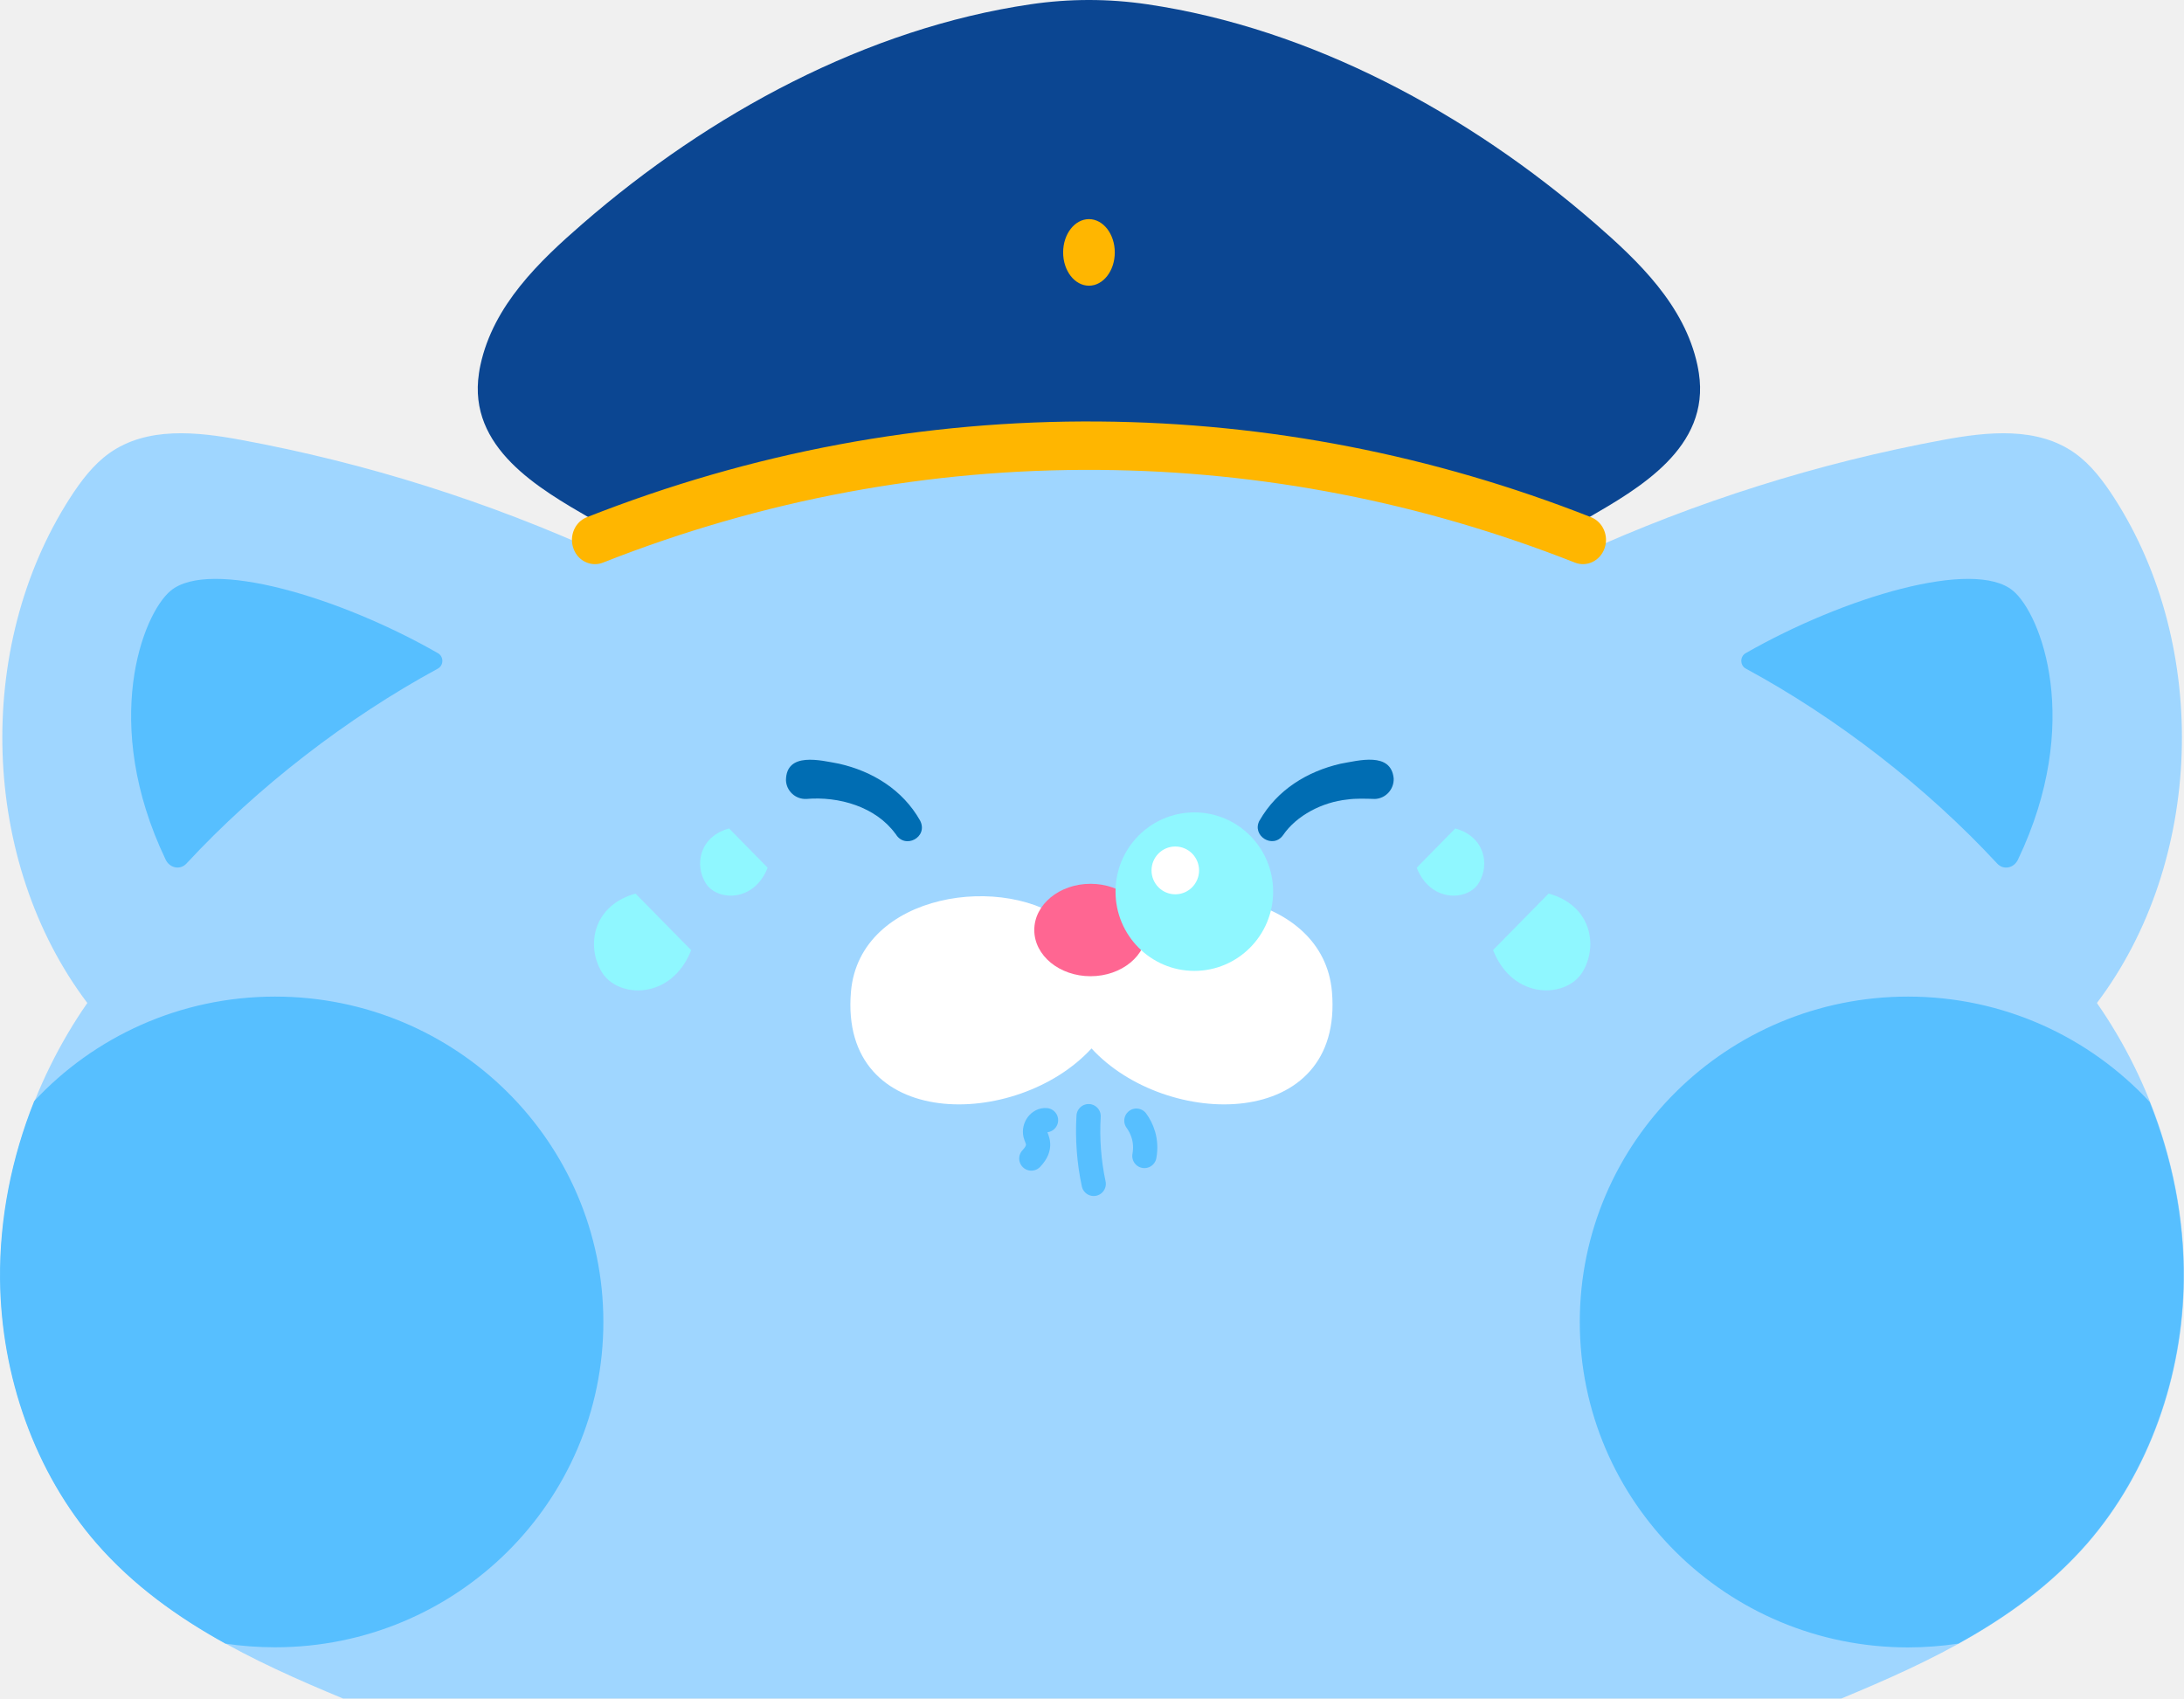
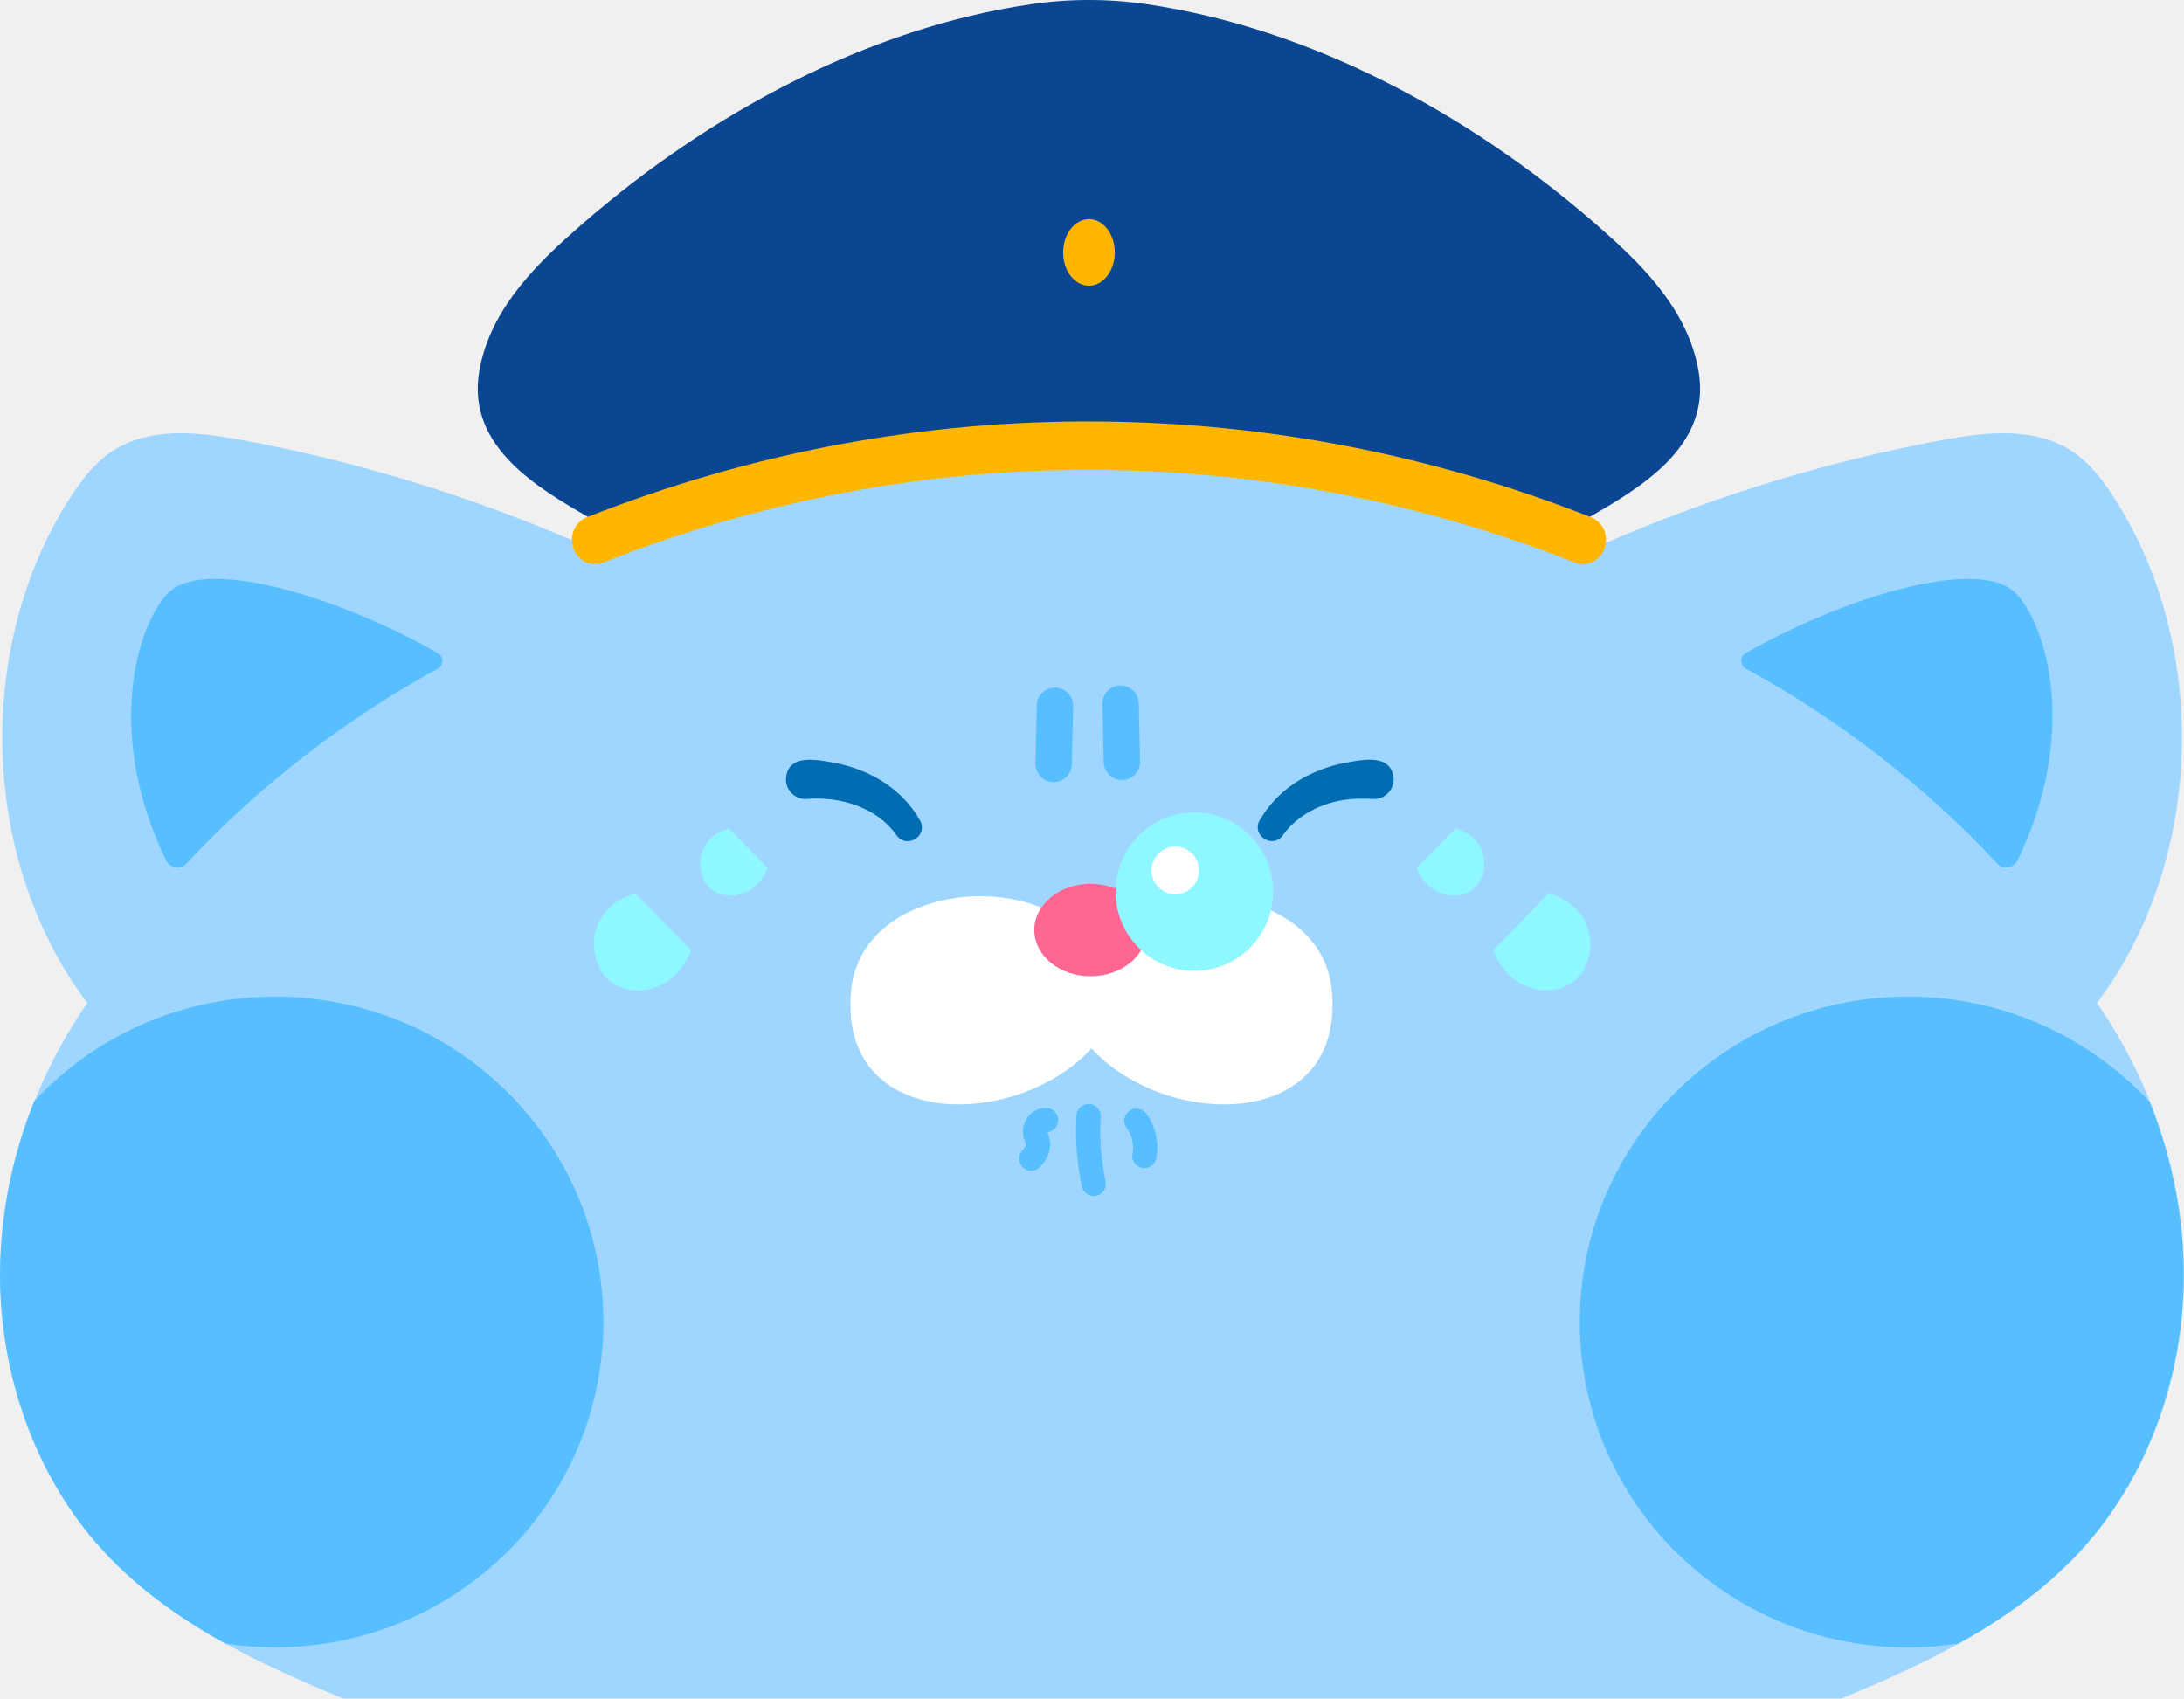
<svg xmlns="http://www.w3.org/2000/svg" width="180" height="140" viewBox="0 0 180 140" fill="none">
  <path d="M151.758 140.001C159.203 136.916 166.657 133.399 172.034 127.229C177.14 121.36 179.928 113.401 179.998 105.452C180.078 97.313 177.39 89.233 172.823 82.671C181.627 71.014 182.167 53.348 174.252 41.047C173.353 39.651 172.334 38.294 171.004 37.349C167.907 35.149 163.809 35.581 160.122 36.264C149.859 38.163 139.806 41.329 130.243 45.69C117.681 39.872 105.15 37.239 90.01 37.591C75.58 37.711 62.339 39.872 49.778 45.69C40.214 41.329 30.171 38.163 19.898 36.264C16.211 35.581 12.114 35.149 9.016 37.349C7.687 38.294 6.667 39.651 5.768 41.047C-2.146 53.348 -1.607 71.014 7.197 82.671C2.64 89.233 -0.048 97.313 0.032 105.452C0.112 113.401 2.89 121.37 7.997 127.229C13.373 133.399 20.828 136.916 28.273 140.001" fill="#9FD6FF" />
  <path d="M165.908 48.693C168.206 50.602 171.704 59.586 166.317 70.851C165.988 71.555 165.118 71.746 164.599 71.173C158.733 64.842 151.358 59.154 143.893 55.114C143.393 54.853 143.393 54.109 143.873 53.838C151.957 49.215 162.69 46.01 165.908 48.693Z" fill="#57BFFF" />
  <path d="M36.097 53.84C36.586 54.121 36.576 54.855 36.077 55.116C28.612 59.166 21.227 64.853 15.371 71.174C14.851 71.737 13.982 71.556 13.652 70.853C8.266 59.588 11.763 50.604 14.062 48.694C17.279 46.011 28.012 49.207 36.097 53.84Z" fill="#57BFFF" />
  <path d="M49.728 108.966C49.728 94.153 37.616 82.144 22.676 82.144C14.822 82.144 7.756 85.461 2.82 90.757C0.961 95.399 -0.048 100.414 0.002 105.448C0.082 113.397 2.86 121.366 7.966 127.225C10.974 130.672 14.632 133.295 18.579 135.475C19.918 135.676 21.287 135.777 22.676 135.777C37.616 135.777 49.728 123.768 49.728 108.956V108.966Z" fill="#57BFFF" />
  <path d="M130.202 108.966C130.202 123.778 142.314 135.787 157.254 135.787C158.663 135.787 160.052 135.676 161.401 135.475C165.338 133.295 168.995 130.672 172.003 127.225C177.11 121.356 179.898 113.397 179.968 105.448C180.018 100.434 179.019 95.45 177.17 90.827C172.223 85.491 165.138 82.144 157.254 82.144C142.314 82.144 130.202 94.153 130.202 108.966Z" fill="#57BFFF" />
  <path d="M130.822 42.721C135.059 40.269 140.965 36.913 140.016 30.753C139.986 30.532 139.936 30.311 139.896 30.09C138.836 25.145 135.009 21.508 131.501 18.453C120.969 9.298 107.998 2.334 94.557 0.354C91.369 -0.118 88.121 -0.118 84.933 0.354C71.493 2.334 58.532 9.298 47.989 18.463C44.471 21.518 40.654 25.155 39.594 30.1C39.545 30.321 39.505 30.542 39.475 30.763C38.535 36.923 44.441 40.279 48.668 42.731C57.812 39.254 72.472 34.993 90.819 35.164C108.077 35.325 121.918 39.345 130.822 42.731V42.721Z" fill="#0B4692" />
  <path d="M49.038 46.5C48.269 46.5 47.539 46.007 47.26 45.203C46.89 44.168 47.39 43.013 48.369 42.631C61.93 37.285 76.13 34.622 90.61 34.742C104.49 34.853 118.121 37.506 131.132 42.631C132.111 43.023 132.611 44.168 132.241 45.203C131.872 46.238 130.772 46.761 129.793 46.369C117.202 41.405 104.011 38.832 90.58 38.732C76.579 38.621 62.829 41.194 49.708 46.369C49.488 46.459 49.258 46.5 49.038 46.5Z" fill="#FFB600" />
  <path d="M89.75 23.549C90.925 23.549 91.878 22.321 91.878 20.806C91.878 19.291 90.925 18.062 89.75 18.062C88.574 18.062 87.621 19.291 87.621 20.806C87.621 22.321 88.574 23.549 89.75 23.549Z" fill="#FFB600" />
  <path d="M91.809 76.186C90.759 77.081 89.16 77.081 88.111 76.186C82.995 71.865 70.843 73.523 70.134 81.744C69.144 93.29 83.814 93.119 89.96 86.416C96.106 93.119 110.766 93.29 109.776 81.744C109.077 73.523 96.915 71.865 91.809 76.186Z" fill="white" />
  <path d="M89.88 80.465C92.441 80.465 94.517 78.76 94.517 76.656C94.517 74.553 92.441 72.848 89.88 72.848C87.319 72.848 85.243 74.553 85.243 76.656C85.243 78.76 87.319 80.465 89.88 80.465Z" fill="#FF6692" />
  <path d="M103.81 67.633C105.259 65.1 107.738 63.583 110.486 62.95C111.975 62.688 114.643 61.945 114.863 64.156C114.903 65.05 114.213 65.814 113.324 65.854C112.554 65.834 111.775 65.794 111.015 65.904C109.007 66.115 106.868 67.191 105.739 68.849C104.9 70.004 103.131 68.879 103.81 67.623V67.633Z" fill="#006DB3" />
  <path d="M73.801 68.727C72.182 66.496 69.134 65.622 66.456 65.853C65.567 65.893 64.807 65.2 64.777 64.306C64.807 61.944 67.625 62.668 69.154 62.949C71.902 63.572 74.391 65.089 75.83 67.632C76.539 68.999 74.571 70.054 73.811 68.727H73.801Z" fill="#006DB3" />
  <path d="M98.434 80.025C102.021 80.025 104.93 77.1 104.93 73.493C104.93 69.885 102.021 66.961 98.434 66.961C94.847 66.961 91.939 69.885 91.939 73.493C91.939 77.1 94.847 80.025 98.434 80.025Z" fill="#8FF7FF" />
  <path d="M96.865 73.713C97.947 73.713 98.824 72.831 98.824 71.743C98.824 70.655 97.947 69.773 96.865 69.773C95.783 69.773 94.906 70.655 94.906 71.743C94.906 72.831 95.783 73.713 96.865 73.713Z" fill="white" />
  <path d="M63.268 71.521C62.138 74.405 59.071 74.284 58.151 72.777C57.232 71.26 57.651 68.958 60.09 68.285L63.268 71.521Z" fill="#8FF7FF" />
  <path d="M52.387 73.652C48.879 74.617 48.279 77.943 49.599 80.124C50.918 82.305 55.345 82.465 56.964 78.315L52.377 73.652H52.387Z" fill="#8FF7FF" />
  <path d="M116.762 71.521C117.891 74.405 120.959 74.284 121.878 72.777C122.798 71.26 122.378 68.958 119.94 68.285L116.762 71.521Z" fill="#8FF7FF" />
  <path d="M123.057 78.315C124.686 82.465 129.103 82.295 130.422 80.124C131.751 77.943 131.141 74.617 127.634 73.652L123.047 78.315H123.057Z" fill="#8FF7FF" />
  <path d="M86.21 92.331C85.66 92.281 85.19 92.901 85.33 93.501C85.43 93.901 85.94 94.501 85 95.491" stroke="#57BFFF" stroke-width="2" stroke-miterlimit="10" stroke-linecap="round" />
  <path d="M89.72 92C89.61 93.87 89.75 95.75 90.14 97.58" stroke="#57BFFF" stroke-width="2" stroke-miterlimit="10" stroke-linecap="round" />
  <path d="M93.659 92.371C94.089 92.961 94.559 93.971 94.319 95.281" stroke="#57BFFF" stroke-width="2" stroke-miterlimit="10" stroke-linecap="round" />
+   <path d="M92.355 58L92.465 62.793" stroke="#57BFFF" stroke-width="3" stroke-miterlimit="10" stroke-linecap="round" />
+   <path d="M86.947 58.172L86.837 62.965" stroke="#57BFFF" stroke-width="3" stroke-miterlimit="10" stroke-linecap="round" />
</svg>
